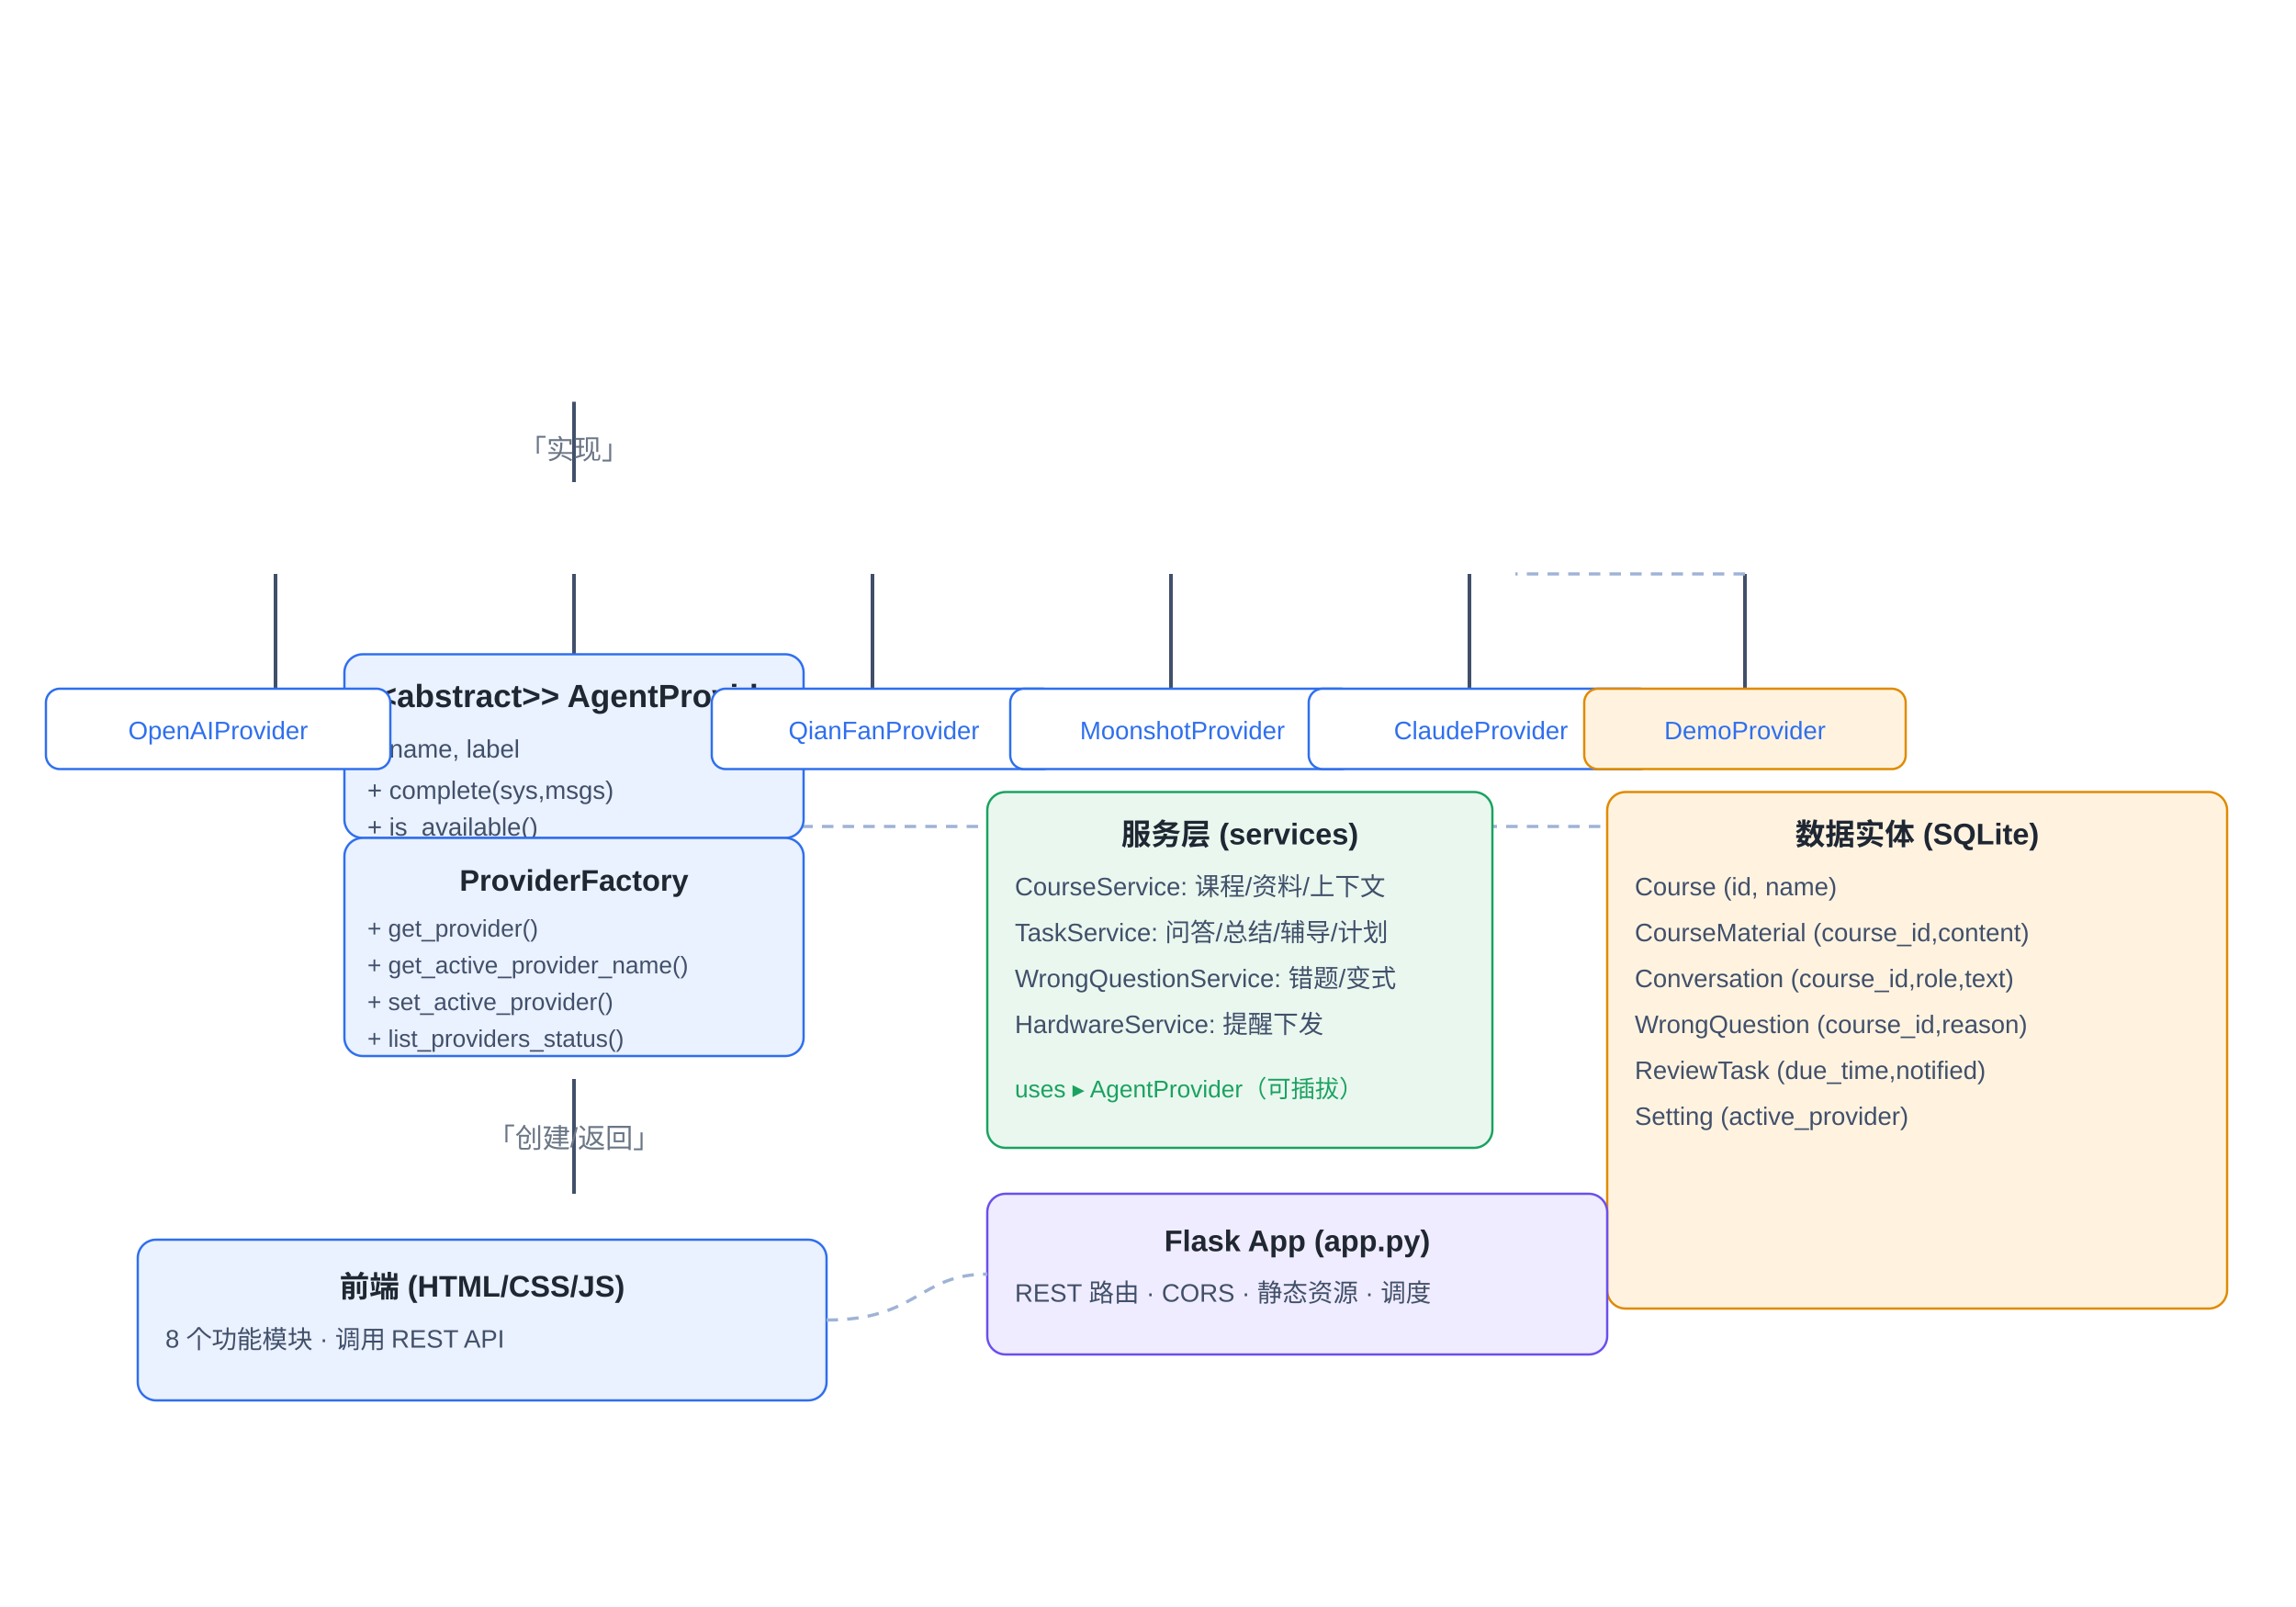
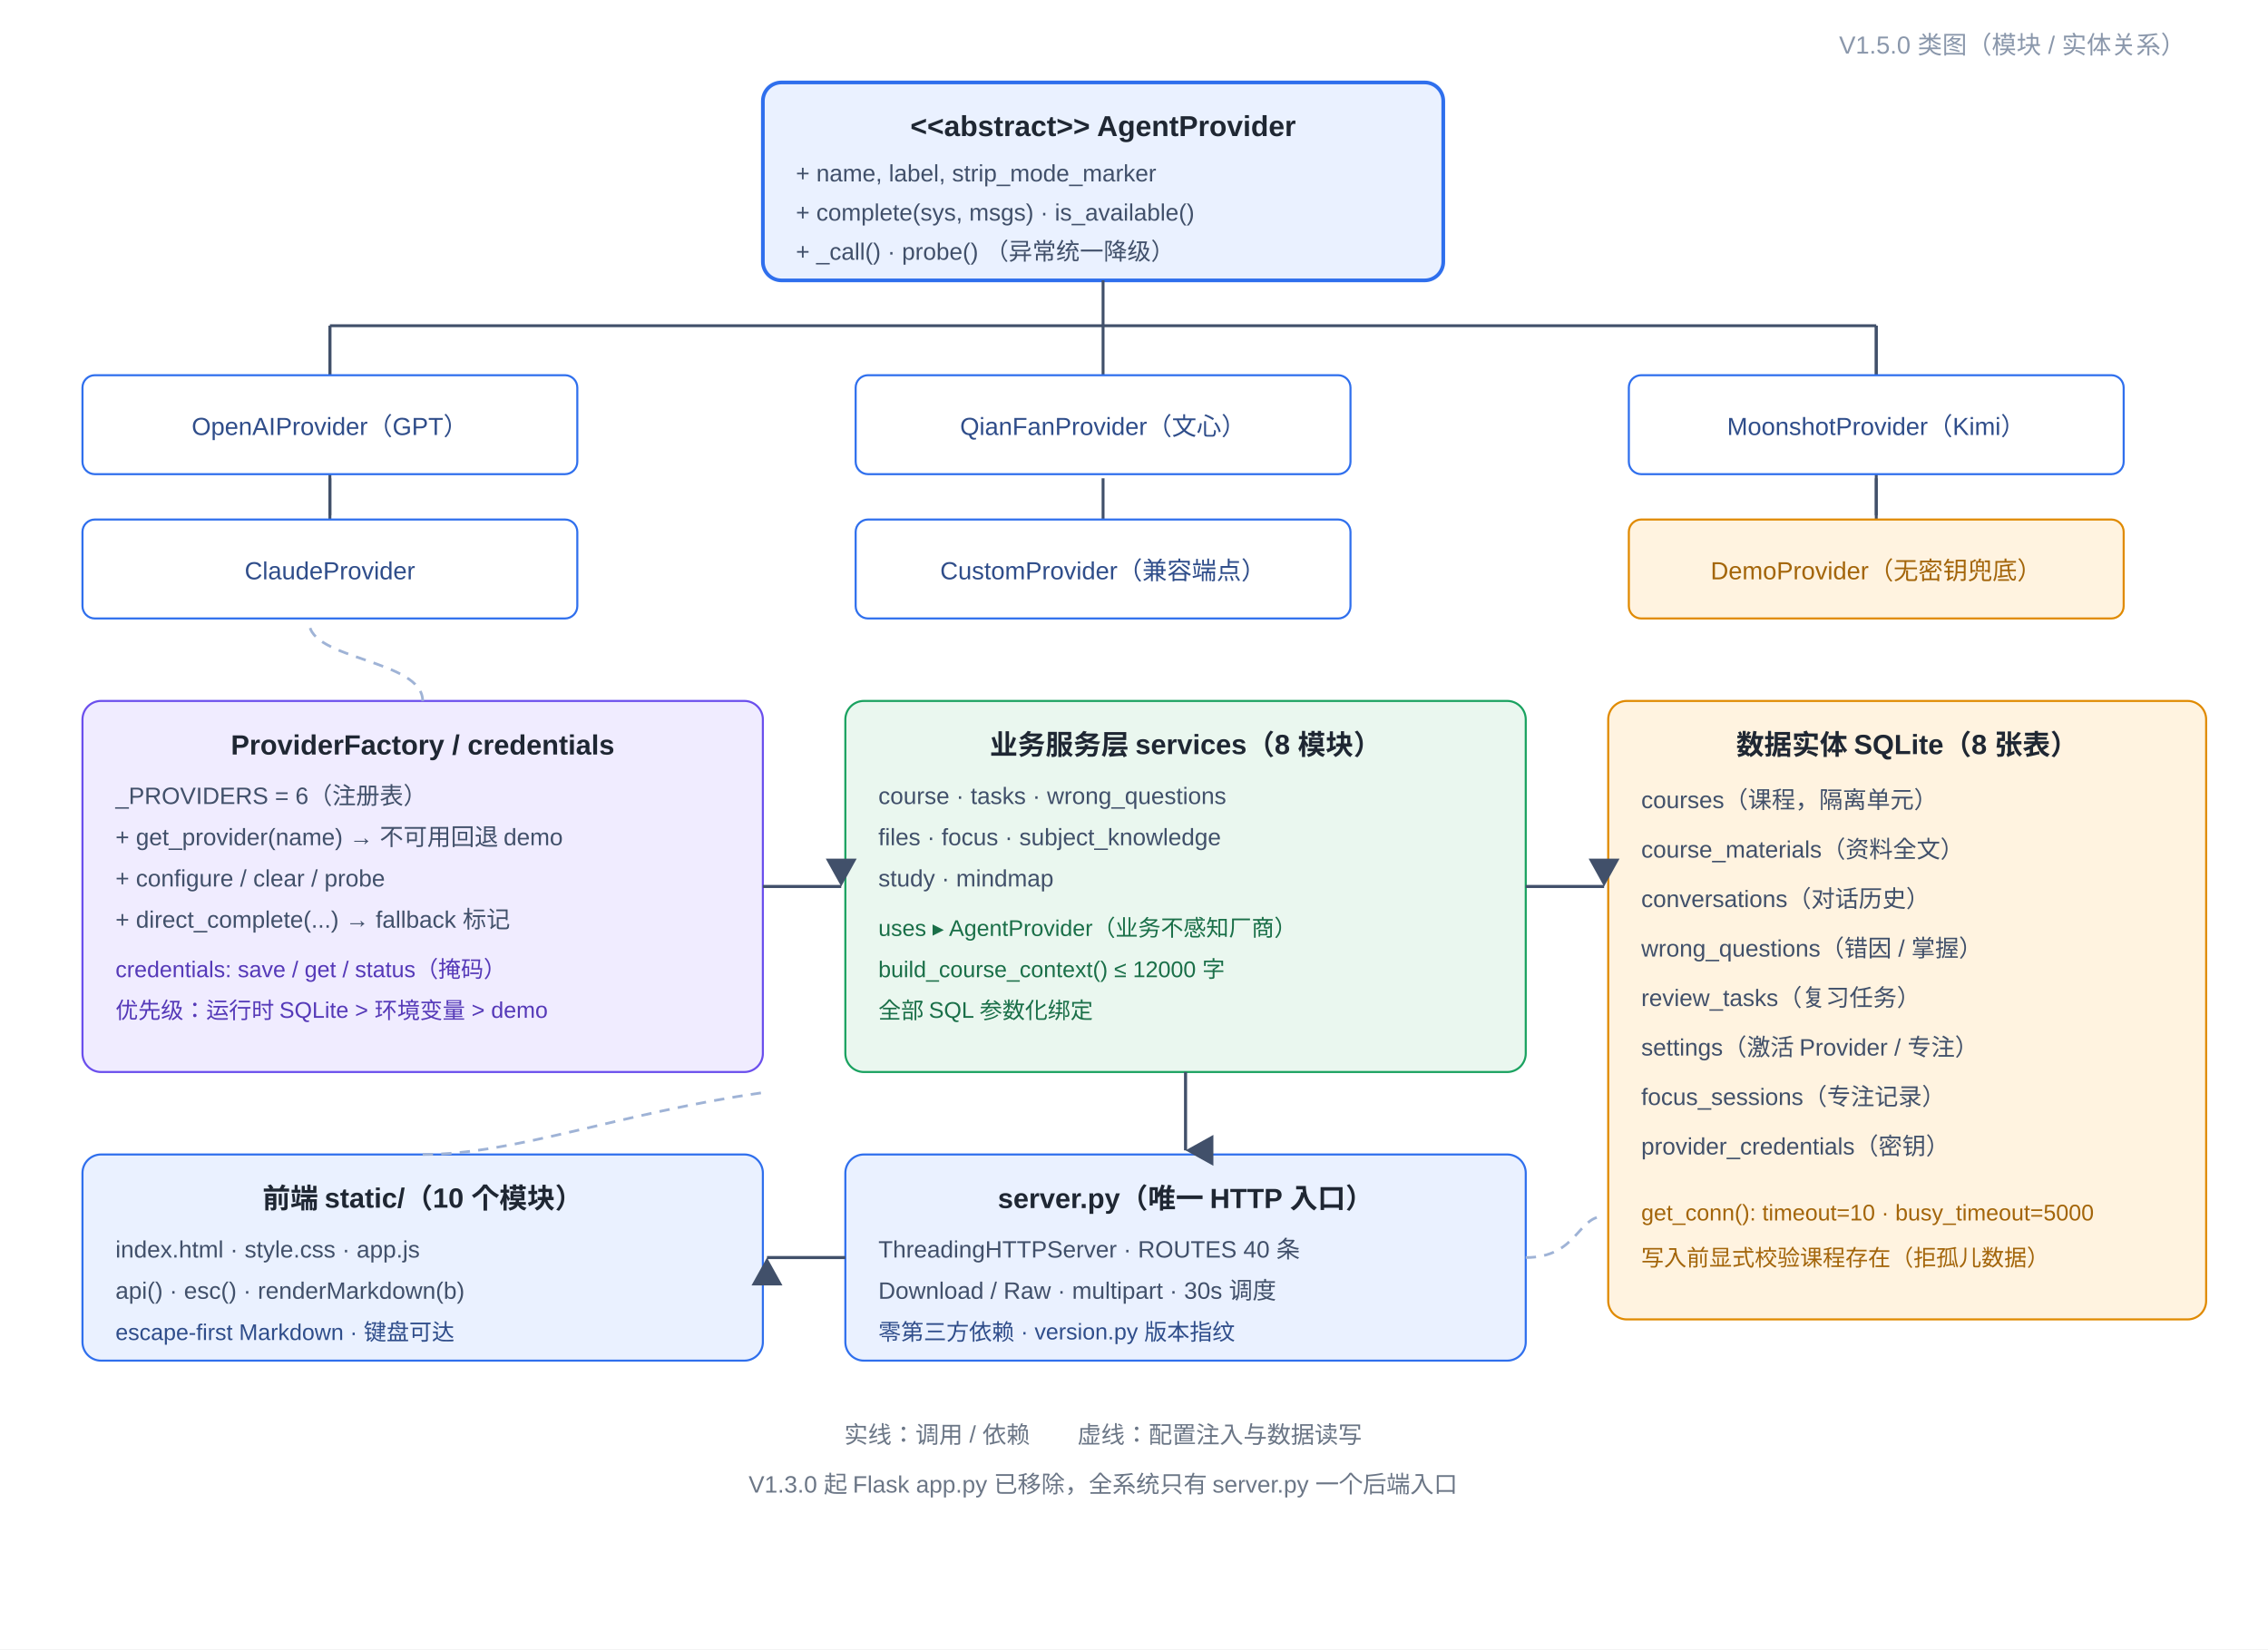
- <svg xmlns="http://www.w3.org/2000/svg" width="1000" height="700" viewBox="0 0 1000 700" font-family="Arial, 'Microsoft YaHei', sans-serif">
-   <rect width="1000" height="700" fill="#ffffff" />
-   <g stroke="#41506a" stroke-width="1.6" fill="none">
-     <path d="M250 250 L250 300" marker-end="url(#tri)" />
-     <path d="M120 250 L120 300" />
-     <path d="M380 250 L380 300" />
-     <path d="M510 250 L510 300" />
-     <path d="M640 250 L640 300" />
-     <path d="M250 175 L250 210" />
-     <path d="M250 360 L250 410" />
-     <path d="M250 470 L250 520" />
-     <path d="M760 250 L760 300" />
-   </g>
-   <g stroke="#9fb3d6" stroke-width="1.4" stroke-dasharray="5 4" fill="none">
-     <path d="M250 360 C400 360 400 360 470 360" />
-     <path d="M760 360 C650 360 650 360 600 360" />
-     <path d="M760 250 C700 250 700 250 660 250" />
-   </g>
+ <svg xmlns="http://www.w3.org/2000/svg" width="1100" height="800" viewBox="0 0 1100 800" font-family="Arial, 'Microsoft YaHei', sans-serif">
+   <rect width="1100" height="800" fill="#ffffff" />
+   <text x="1060" y="26" font-size="12" fill="#8a97ab" text-anchor="end">V1.5.0 类图（模块 / 实体关系）</text>
  <defs>
    <marker id="tri" markerWidth="10" markerHeight="10" refX="5" refY="9" orient="auto">
      <path d="M0 0 L10 0 L5 9 Z" fill="#41506a" />
    </marker>
  </defs>
-   <g>
-     <rect x="150" y="285" width="200" height="80" rx="8" fill="#eaf1ff" stroke="#2f6fed" />
-     <text x="250" y="308" font-size="14" font-weight="700" fill="#1f2733" text-anchor="middle">&lt;&lt;abstract&gt;&gt; AgentProvider</text>
-     <text x="160" y="330" font-size="11" fill="#41506a">+ name, label</text>
-     <text x="160" y="348" font-size="11" fill="#41506a">+ complete(sys,msgs)</text>
-     <text x="160" y="364" font-size="11" fill="#41506a">+ is_available()</text>
+   <rect x="370" y="40" width="330" height="96" rx="9" fill="#eaf1ff" stroke="#2f6fed" stroke-width="1.8" />
+   <text x="535" y="66" font-size="14" font-weight="700" fill="#1f2733" text-anchor="middle">&lt;&lt;abstract&gt;&gt; AgentProvider</text>
+   <text x="386" y="88" font-size="11.5" fill="#41506a">+ name, label, strip_mode_marker</text>
+   <text x="386" y="107" font-size="11.5" fill="#41506a">+ complete(sys, msgs) · is_available()</text>
+   <text x="386" y="126" font-size="11.5" fill="#41506a">+ _call() · probe()   （异常统一降级）</text>
+   <g stroke="#41506a" stroke-width="1.4" fill="none">
+     <path d="M535 136 L535 158" />
+     <path d="M160 158 L910 158" />
+     <path d="M160 158 L160 182" />
+     <path d="M535 158 L535 182" />
+     <path d="M910 158 L910 182" />
+     <path d="M160 232 L160 252" />
+     <path d="M535 232 L535 252" />
+     <path d="M910 232 L910 252" />
+     <path d="M160 158 L160 250" />
+     <path d="M910 158 L910 250" />
  </g>
-   <g font-size="11" fill="#2f6fed">
-     <rect x="20" y="300" width="150" height="35" rx="6" fill="#ffffff" stroke="#2f6fed" />
-     <text x="95" y="322" text-anchor="middle">OpenAIProvider</text>
-     <rect x="310" y="300" width="150" height="35" rx="6" fill="#ffffff" stroke="#2f6fed" />
-     <text x="385" y="322" text-anchor="middle">QianFanProvider</text>
-     <rect x="440" y="300" width="150" height="35" rx="6" fill="#ffffff" stroke="#2f6fed" />
-     <text x="515" y="322" text-anchor="middle">MoonshotProvider</text>
-     <rect x="570" y="300" width="150" height="35" rx="6" fill="#ffffff" stroke="#2f6fed" />
-     <text x="645" y="322" text-anchor="middle">ClaudeProvider</text>
-     <rect x="690" y="300" width="140" height="35" rx="6" fill="#fff3e0" stroke="#e08a00" />
-     <text x="760" y="322" text-anchor="middle">DemoProvider</text>
+   <g font-size="12" text-anchor="middle">
+     <rect x="40" y="182" width="240" height="48" rx="6" fill="#ffffff" stroke="#2f6fed" />
+     <text x="160" y="211" fill="#2f4d8a">OpenAIProvider（GPT）</text>
+     <rect x="415" y="182" width="240" height="48" rx="6" fill="#ffffff" stroke="#2f6fed" />
+     <text x="535" y="211" fill="#2f4d8a">QianFanProvider（文心）</text>
+     <rect x="790" y="182" width="240" height="48" rx="6" fill="#ffffff" stroke="#2f6fed" />
+     <text x="910" y="211" fill="#2f4d8a">MoonshotProvider（Kimi）</text>
+     <rect x="40" y="252" width="240" height="48" rx="6" fill="#ffffff" stroke="#2f6fed" />
+     <text x="160" y="281" fill="#2f4d8a">ClaudeProvider</text>
+     <rect x="415" y="252" width="240" height="48" rx="6" fill="#ffffff" stroke="#2f6fed" />
+     <text x="535" y="281" fill="#2f4d8a">CustomProvider（兼容端点）</text>
+     <rect x="790" y="252" width="240" height="48" rx="6" fill="#fff3e0" stroke="#e08a00" />
+     <text x="910" y="281" fill="#a3650a">DemoProvider（无密钥兜底）</text>
  </g>
-   <g>
-     <rect x="150" y="365" width="200" height="95" rx="8" fill="#eaf1ff" stroke="#2f6fed" />
-     <text x="250" y="388" font-size="13" font-weight="700" fill="#1f2733" text-anchor="middle">ProviderFactory</text>
-     <text x="160" y="408" font-size="10.5" fill="#41506a">+ get_provider()</text>
-     <text x="160" y="424" font-size="10.5" fill="#41506a">+ get_active_provider_name()</text>
-     <text x="160" y="440" font-size="10.5" fill="#41506a">+ set_active_provider()</text>
-     <text x="160" y="456" font-size="10.5" fill="#41506a">+ list_providers_status()</text>
+   <rect x="40" y="340" width="330" height="180" rx="9" fill="#f0ecff" stroke="#6b4fed" />
+   <text x="205" y="366" font-size="13.5" font-weight="700" fill="#1f2733" text-anchor="middle">ProviderFactory / credentials</text>
+   <text x="56" y="390" font-size="11.5" fill="#41506a">_PROVIDERS = 6（注册表）</text>
+   <text x="56" y="410" font-size="11.5" fill="#41506a">+ get_provider(name) → 不可用回退 demo</text>
+   <text x="56" y="430" font-size="11.5" fill="#41506a">+ configure / clear / probe</text>
+   <text x="56" y="450" font-size="11.5" fill="#41506a">+ direct_complete(...) → fallback 标记</text>
+   <text x="56" y="474" font-size="11" fill="#5539b8">credentials: save / get / status（掩码）</text>
+   <text x="56" y="494" font-size="11" fill="#5539b8">优先级：运行时 SQLite &gt; 环境变量 &gt; demo</text>
+   <rect x="410" y="340" width="330" height="180" rx="9" fill="#eaf7ef" stroke="#1aa260" />
+   <text x="575" y="366" font-size="13.5" font-weight="700" fill="#1f2733" text-anchor="middle">业务服务层 services（8 模块）</text>
+   <text x="426" y="390" font-size="11.5" fill="#41506a">course · tasks · wrong_questions</text>
+   <text x="426" y="410" font-size="11.5" fill="#41506a">files · focus · subject_knowledge</text>
+   <text x="426" y="430" font-size="11.5" fill="#41506a">study · mindmap</text>
+   <text x="426" y="454" font-size="11" fill="#1a6f48">uses ▸ AgentProvider（业务不感知厂商）</text>
+   <text x="426" y="474" font-size="11" fill="#1a6f48">build_course_context() ≤ 12000 字</text>
+   <text x="426" y="494" font-size="11" fill="#1a6f48">全部 SQL 参数化绑定</text>
+   <rect x="780" y="340" width="290" height="300" rx="9" fill="#fff3e0" stroke="#e08a00" />
+   <text x="925" y="366" font-size="13.5" font-weight="700" fill="#1f2733" text-anchor="middle">数据实体 SQLite（8 张表）</text>
+   <g font-size="11.5" fill="#41506a">
+     <text x="796" y="392">courses（课程，隔离单元）</text>
+     <text x="796" y="416">course_materials（资料全文）</text>
+     <text x="796" y="440">conversations（对话历史）</text>
+     <text x="796" y="464">wrong_questions（错因 / 掌握）</text>
+     <text x="796" y="488">review_tasks（复习任务）</text>
+     <text x="796" y="512">settings（激活 Provider / 专注）</text>
+     <text x="796" y="536">focus_sessions（专注记录）</text>
+     <text x="796" y="560">provider_credentials（密钥）</text>
  </g>
-   <g>
-     <rect x="430" y="345" width="220" height="155" rx="8" fill="#eaf7ef" stroke="#1aa260" />
-     <text x="540" y="368" font-size="13" font-weight="700" fill="#1f2733" text-anchor="middle">服务层 (services)</text>
-     <text x="442" y="390" font-size="11" fill="#41506a">CourseService: 课程/资料/上下文</text>
-     <text x="442" y="410" font-size="11" fill="#41506a">TaskService: 问答/总结/辅导/计划</text>
-     <text x="442" y="430" font-size="11" fill="#41506a">WrongQuestionService: 错题/变式</text>
-     <text x="442" y="450" font-size="11" fill="#41506a">HardwareService: 提醒下发</text>
-     <text x="442" y="478" font-size="10.5" fill="#1aa260">uses ▸ AgentProvider（可插拔）</text>
+   <text x="796" y="592" font-size="11" fill="#a3650a">get_conn(): timeout=10 · busy_timeout=5000</text>
+   <text x="796" y="614" font-size="11" fill="#a3650a">写入前显式校验课程存在（拒孤儿数据）</text>
+   <rect x="410" y="560" width="330" height="100" rx="9" fill="#eaf1ff" stroke="#2f6fed" />
+   <text x="575" y="586" font-size="13.5" font-weight="700" fill="#1f2733" text-anchor="middle">server.py（唯一 HTTP 入口）</text>
+   <text x="426" y="610" font-size="11.5" fill="#41506a">ThreadingHTTPServer · ROUTES 40 条</text>
+   <text x="426" y="630" font-size="11.5" fill="#41506a">Download / Raw · multipart · 30s 调度</text>
+   <text x="426" y="650" font-size="11" fill="#2f4d8a">零第三方依赖 · version.py 版本指纹</text>
+   <rect x="40" y="560" width="330" height="100" rx="9" fill="#eaf1ff" stroke="#2f6fed" />
+   <text x="205" y="586" font-size="13.5" font-weight="700" fill="#1f2733" text-anchor="middle">前端 static/（10 个模块）</text>
+   <text x="56" y="610" font-size="11.5" fill="#41506a">index.html · style.css · app.js</text>
+   <text x="56" y="630" font-size="11.5" fill="#41506a">api() · esc() · renderMarkdown(b)</text>
+   <text x="56" y="650" font-size="11" fill="#2f4d8a">escape-first Markdown · 键盘可达</text>
+   <g stroke="#41506a" stroke-width="1.5" fill="none" marker-end="url(#tri)">
+     <path d="M370 430 L408 430" />
+     <path d="M740 430 L778 430" />
+     <path d="M575 520 L575 558" />
+     <path d="M410 610 L372 610" />
  </g>
-   <g>
-     <rect x="700" y="345" width="270" height="225" rx="8" fill="#fff3e0" stroke="#e08a00" />
-     <text x="835" y="368" font-size="13" font-weight="700" fill="#1f2733" text-anchor="middle">数据实体 (SQLite)</text>
-     <text x="712" y="390" font-size="11" fill="#41506a">Course (id, name)</text>
-     <text x="712" y="410" font-size="11" fill="#41506a">CourseMaterial (course_id,content)</text>
-     <text x="712" y="430" font-size="11" fill="#41506a">Conversation (course_id,role,text)</text>
-     <text x="712" y="450" font-size="11" fill="#41506a">WrongQuestion (course_id,reason)</text>
-     <text x="712" y="470" font-size="11" fill="#41506a">ReviewTask (due_time,notified)</text>
-     <text x="712" y="490" font-size="11" fill="#41506a">Setting (active_provider)</text>
+   <g stroke="#9fb3d6" stroke-width="1.3" stroke-dasharray="5 4" fill="none">
+     <path d="M205 340 C205 320 150 320 150 302" />
+     <path d="M205 560 C250 560 300 540 370 530" />
+     <path d="M740 610 C765 610 765 590 778 590" />
  </g>
-   <g>
-     <rect x="430" y="520" width="270" height="70" rx="8" fill="#f0ecff" stroke="#6b4fed" />
-     <text x="565" y="545" font-size="13" font-weight="700" fill="#1f2733" text-anchor="middle">Flask App (app.py)</text>
-     <text x="442" y="567" font-size="11" fill="#41506a">REST 路由 · CORS · 静态资源 · 调度</text>
-   </g>
-   <g>
-     <rect x="60" y="540" width="300" height="70" rx="8" fill="#eaf1ff" stroke="#2f6fed" />
-     <text x="210" y="565" font-size="13" font-weight="700" fill="#1f2733" text-anchor="middle">前端 (HTML/CSS/JS)</text>
-     <text x="72" y="587" font-size="11" fill="#41506a">8 个功能模块 · 调用 REST API</text>
-   </g>
-   <g stroke="#9fb3d6" stroke-width="1.4" stroke-dasharray="5 4" fill="none">
-     <path d="M360 575 C400 575 400 555 430 555" />
-   </g>
-   <text x="250" y="200" font-size="12" fill="#6b7686" text-anchor="middle">「实现」</text>
-   <text x="250" y="500" font-size="12" fill="#6b7686" text-anchor="middle">「创建/返回」</text>
+   <text x="535" y="700" font-size="11.5" fill="#6b7686" text-anchor="middle">实线：调用 / 依赖　　虚线：配置注入与数据读写</text>
+   <text x="535" y="724" font-size="11.5" fill="#6b7686" text-anchor="middle">V1.3.0 起 Flask app.py 已移除，全系统只有 server.py 一个后端入口</text>
</svg>
